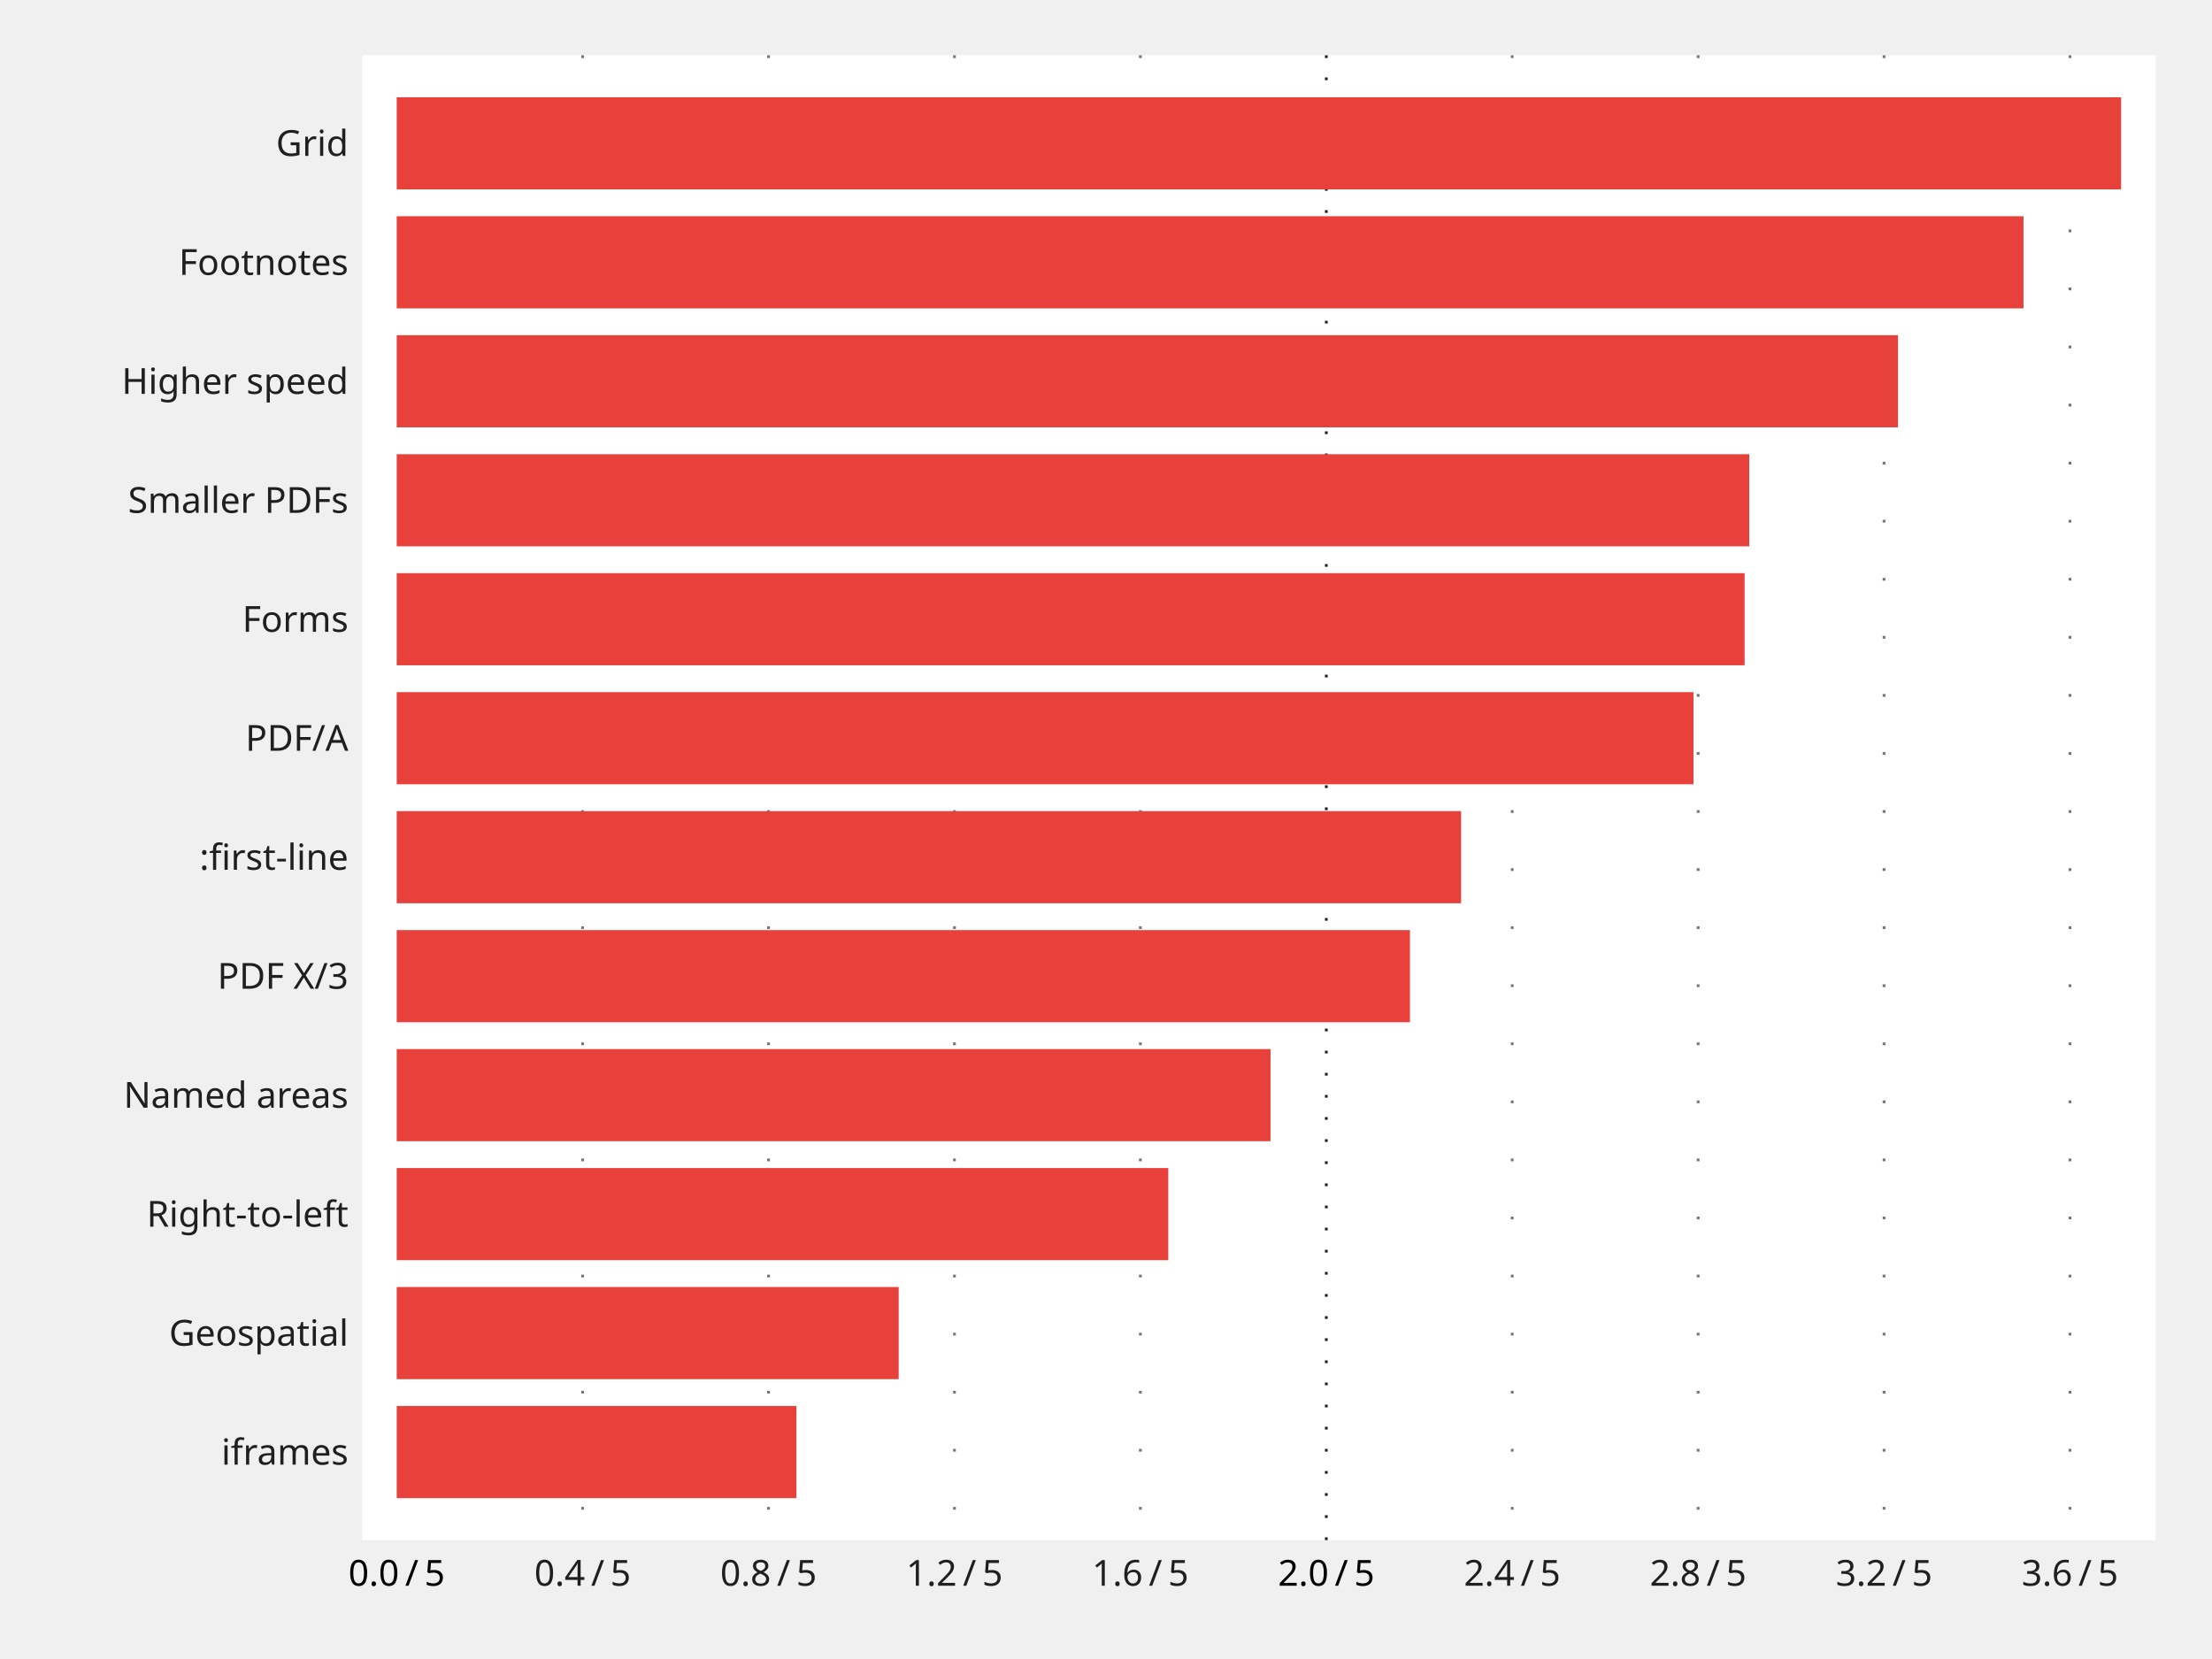
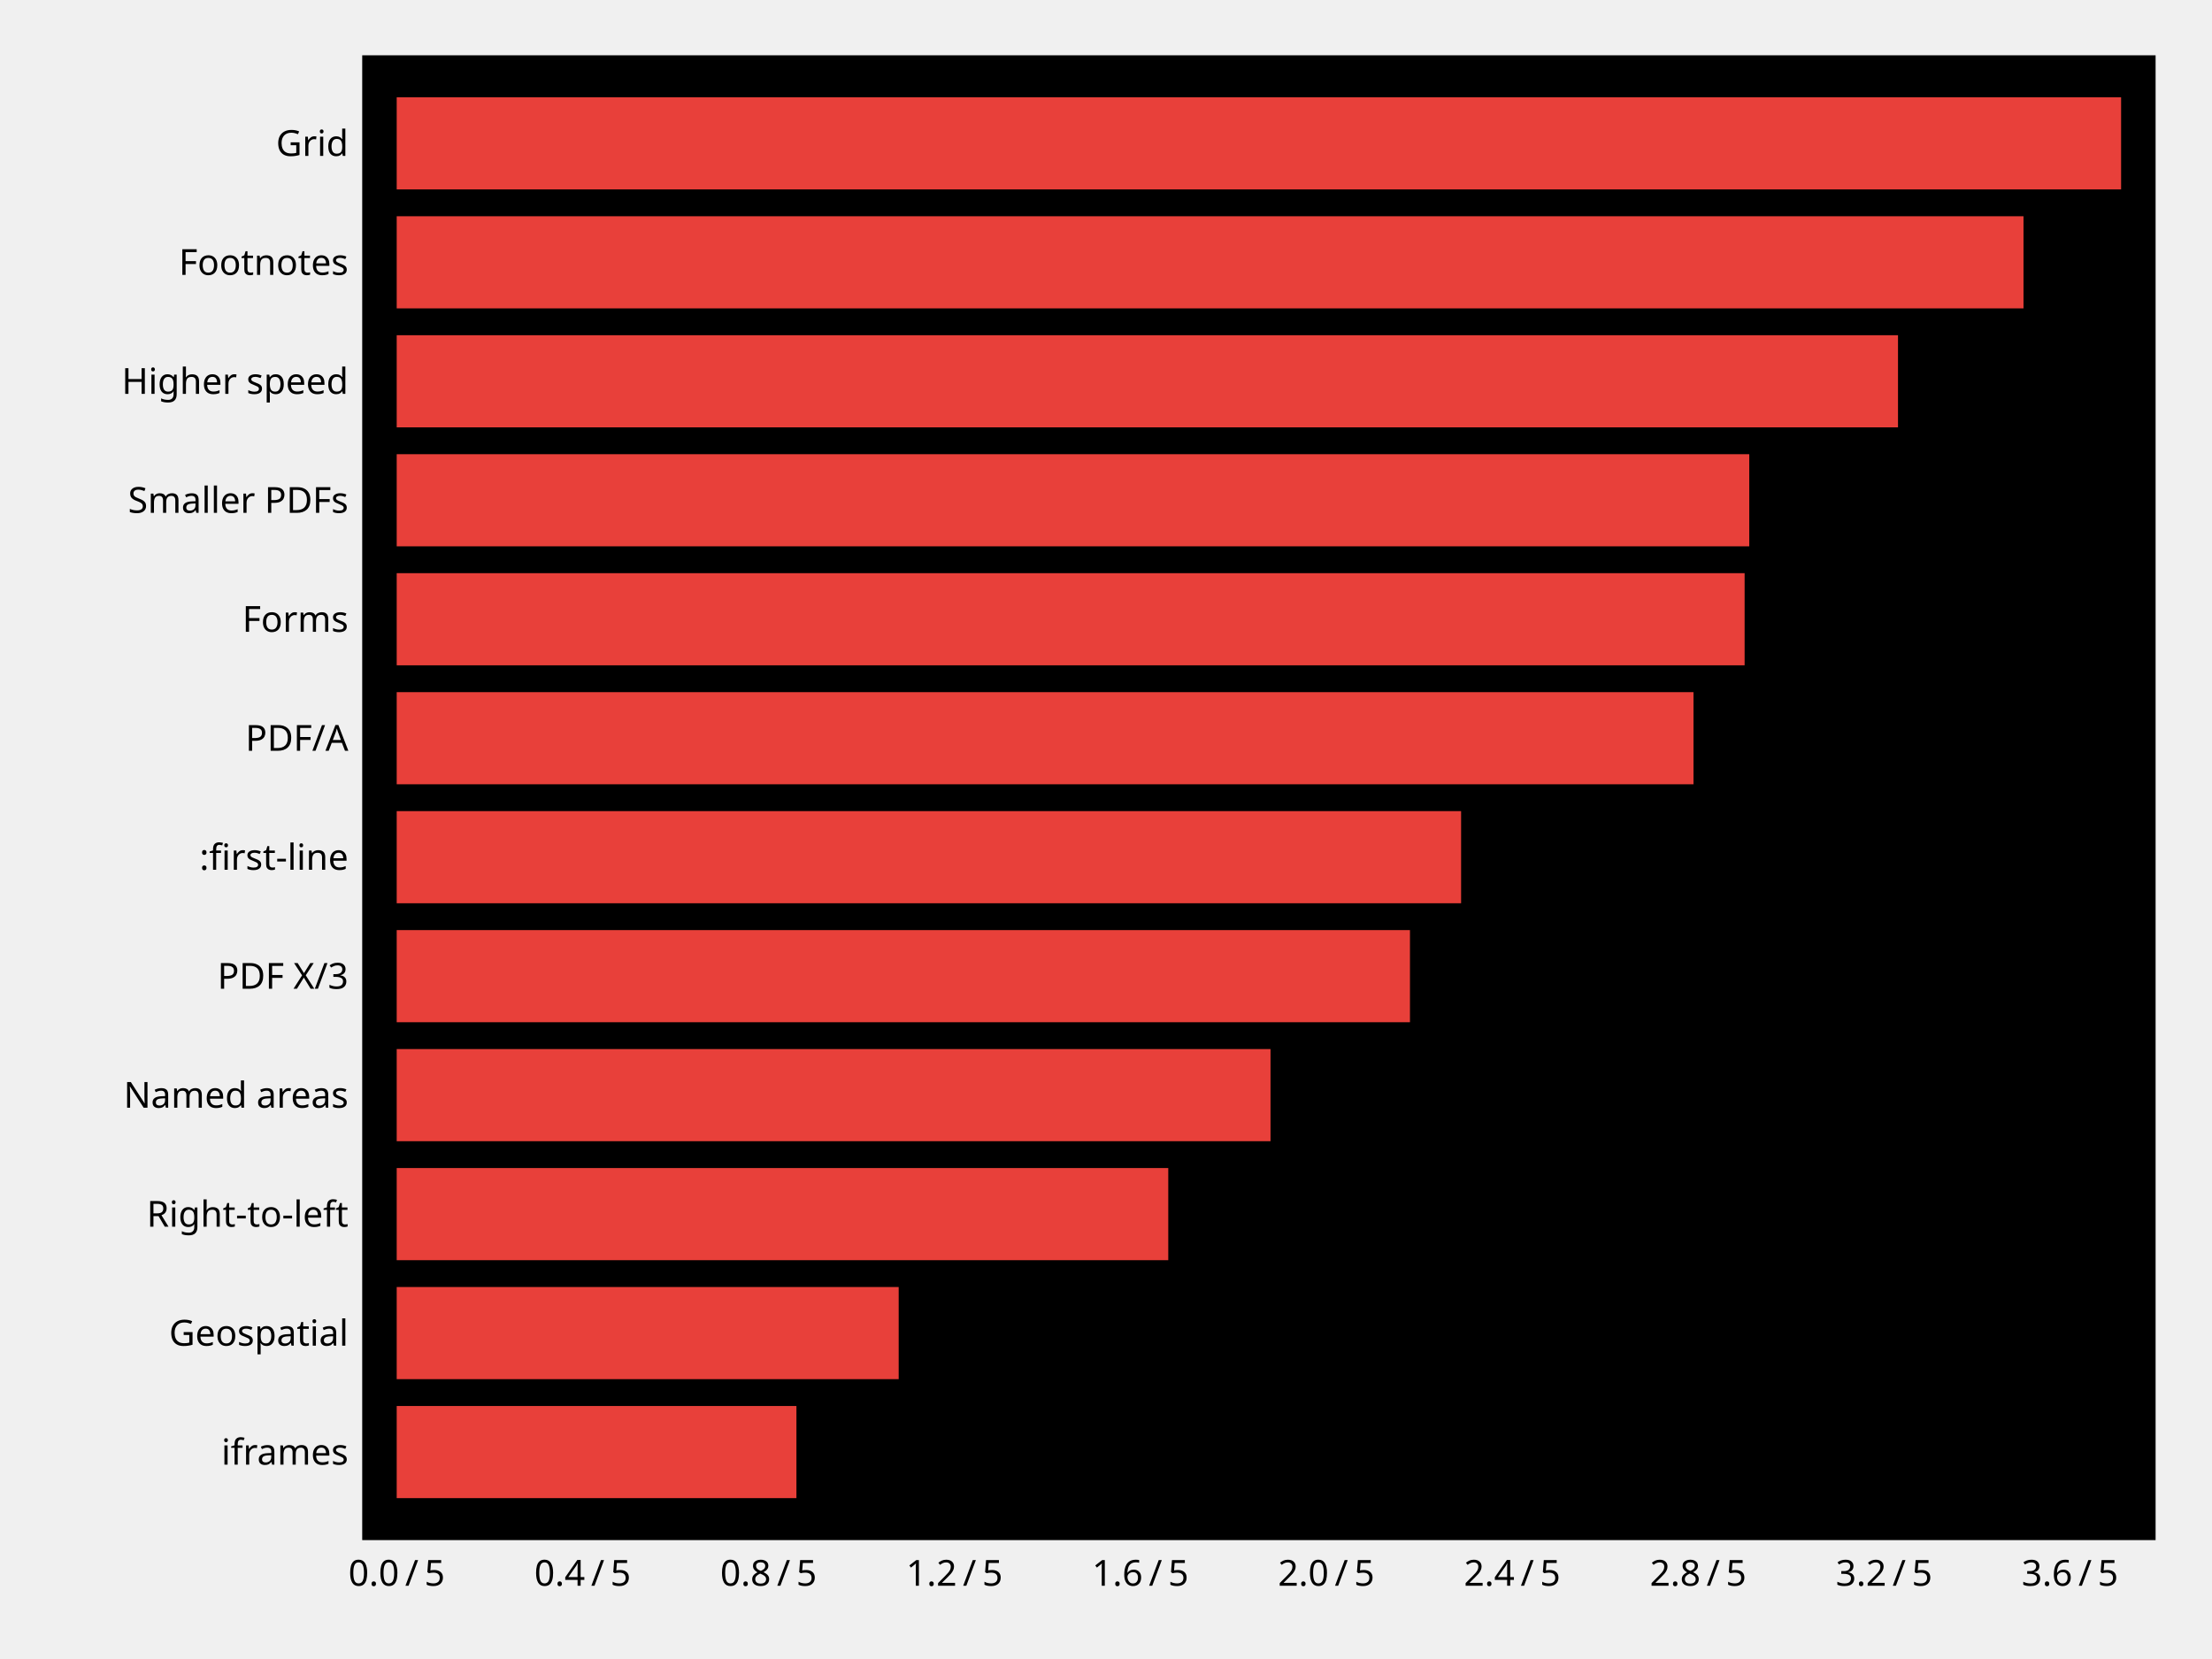
<svg xmlns="http://www.w3.org/2000/svg" id="chart-ebd34362-63bb-4e2a-84ec-04a0a6577693" class="pygal-chart" viewBox="0 0 800 600">
  <defs>
-     <style type="text/css">#chart-ebd34362-63bb-4e2a-84ec-04a0a6577693{-webkit-user-select:none;-webkit-font-smoothing:antialiased;font-family:ClarityCity}#chart-ebd34362-63bb-4e2a-84ec-04a0a6577693 .title{font-family:ClarityCity;font-size:16px}#chart-ebd34362-63bb-4e2a-84ec-04a0a6577693 .legends .legend text{font-family:ClarityCity;font-size:14px}#chart-ebd34362-63bb-4e2a-84ec-04a0a6577693 .axis text{font-family:ClarityCity;font-size:13px}#chart-ebd34362-63bb-4e2a-84ec-04a0a6577693 .axis text.major{font-family:ClarityCity;font-size:13px}#chart-ebd34362-63bb-4e2a-84ec-04a0a6577693 .text-overlay text.value{font-family:ClarityCity;font-size:16px}#chart-ebd34362-63bb-4e2a-84ec-04a0a6577693 .text-overlay text.label{font-family:ClarityCity;font-size:10px}#chart-ebd34362-63bb-4e2a-84ec-04a0a6577693 .tooltip{font-family:ClarityCity;font-size:14px}#chart-ebd34362-63bb-4e2a-84ec-04a0a6577693 text.no_data{font-family:ClarityCity;font-size:64px}
- #chart-ebd34362-63bb-4e2a-84ec-04a0a6577693{background-color:transparent}#chart-ebd34362-63bb-4e2a-84ec-04a0a6577693 path,#chart-ebd34362-63bb-4e2a-84ec-04a0a6577693 line,#chart-ebd34362-63bb-4e2a-84ec-04a0a6577693 rect,#chart-ebd34362-63bb-4e2a-84ec-04a0a6577693 circle{-webkit-transition:150ms;-moz-transition:150ms;transition:150ms}#chart-ebd34362-63bb-4e2a-84ec-04a0a6577693 .graph &gt; .background{fill:transparent}#chart-ebd34362-63bb-4e2a-84ec-04a0a6577693 .plot &gt; .background{fill:white}#chart-ebd34362-63bb-4e2a-84ec-04a0a6577693 .graph{fill:rgba(0,0,0,.87)}#chart-ebd34362-63bb-4e2a-84ec-04a0a6577693 text.no_data{fill:rgba(0,0,0,1)}#chart-ebd34362-63bb-4e2a-84ec-04a0a6577693 .title{fill:rgba(0,0,0,1)}#chart-ebd34362-63bb-4e2a-84ec-04a0a6577693 .legends .legend text{fill:rgba(0,0,0,.87)}#chart-ebd34362-63bb-4e2a-84ec-04a0a6577693 .legends .legend:hover text{fill:rgba(0,0,0,1)}#chart-ebd34362-63bb-4e2a-84ec-04a0a6577693 .axis .line{stroke:rgba(0,0,0,1)}#chart-ebd34362-63bb-4e2a-84ec-04a0a6577693 .axis .guide.line{stroke:rgba(0,0,0,.54)}#chart-ebd34362-63bb-4e2a-84ec-04a0a6577693 .axis .major.line{stroke:rgba(0,0,0,.87)}#chart-ebd34362-63bb-4e2a-84ec-04a0a6577693 .axis text.major{fill:rgba(0,0,0,1)}#chart-ebd34362-63bb-4e2a-84ec-04a0a6577693 .axis.y .guides:hover .guide.line,#chart-ebd34362-63bb-4e2a-84ec-04a0a6577693 .line-graph .axis.x .guides:hover .guide.line,#chart-ebd34362-63bb-4e2a-84ec-04a0a6577693 .stackedline-graph .axis.x .guides:hover .guide.line,#chart-ebd34362-63bb-4e2a-84ec-04a0a6577693 .xy-graph .axis.x .guides:hover .guide.line{stroke:rgba(0,0,0,1)}#chart-ebd34362-63bb-4e2a-84ec-04a0a6577693 .axis .guides:hover text{fill:rgba(0,0,0,1)}#chart-ebd34362-63bb-4e2a-84ec-04a0a6577693 .reactive{fill-opacity:.7;stroke-opacity:.8}#chart-ebd34362-63bb-4e2a-84ec-04a0a6577693 .ci{stroke:rgba(0,0,0,.87)}#chart-ebd34362-63bb-4e2a-84ec-04a0a6577693 .reactive.active,#chart-ebd34362-63bb-4e2a-84ec-04a0a6577693 .active .reactive{fill-opacity:.8;stroke-opacity:.9;stroke-width:4}#chart-ebd34362-63bb-4e2a-84ec-04a0a6577693 .ci .reactive.active{stroke-width:1.5}#chart-ebd34362-63bb-4e2a-84ec-04a0a6577693 .series text{fill:rgba(0,0,0,1)}#chart-ebd34362-63bb-4e2a-84ec-04a0a6577693 .tooltip rect{fill:white;stroke:rgba(0,0,0,1);-webkit-transition:opacity 150ms;-moz-transition:opacity 150ms;transition:opacity 150ms}#chart-ebd34362-63bb-4e2a-84ec-04a0a6577693 .tooltip .label{fill:rgba(0,0,0,.87)}#chart-ebd34362-63bb-4e2a-84ec-04a0a6577693 .tooltip .label{fill:rgba(0,0,0,.87)}#chart-ebd34362-63bb-4e2a-84ec-04a0a6577693 .tooltip .legend{font-size:.8em;fill:rgba(0,0,0,.54)}#chart-ebd34362-63bb-4e2a-84ec-04a0a6577693 .tooltip .x_label{font-size:.6em;fill:rgba(0,0,0,1)}#chart-ebd34362-63bb-4e2a-84ec-04a0a6577693 .tooltip .xlink{font-size:.5em;text-decoration:underline}#chart-ebd34362-63bb-4e2a-84ec-04a0a6577693 .tooltip .value{font-size:1.5em}#chart-ebd34362-63bb-4e2a-84ec-04a0a6577693 .bound{font-size:.5em}#chart-ebd34362-63bb-4e2a-84ec-04a0a6577693 .max-value{font-size:.75em;fill:rgba(0,0,0,.54)}#chart-ebd34362-63bb-4e2a-84ec-04a0a6577693 .map-element{fill:white;stroke:rgba(0,0,0,.54) !important}#chart-ebd34362-63bb-4e2a-84ec-04a0a6577693 .map-element .reactive{fill-opacity:inherit;stroke-opacity:inherit}#chart-ebd34362-63bb-4e2a-84ec-04a0a6577693 .color-0,#chart-ebd34362-63bb-4e2a-84ec-04a0a6577693 .color-0 a:visited{stroke:#e8403a;fill:#e8403a}#chart-ebd34362-63bb-4e2a-84ec-04a0a6577693 .text-overlay .color-0 text{fill:black}
+     <style type="text/css">:root{color-scheme:light dark}#chart-ebd34362-63bb-4e2a-84ec-04a0a6577693{-webkit-user-select:none;-webkit-font-smoothing:antialiased;font-family:ClarityCity}#chart-ebd34362-63bb-4e2a-84ec-04a0a6577693 .title{font-family:ClarityCity;font-size:16px}#chart-ebd34362-63bb-4e2a-84ec-04a0a6577693 .legends .legend text{font-family:ClarityCity;font-size:14px}#chart-ebd34362-63bb-4e2a-84ec-04a0a6577693 .axis text{font-family:ClarityCity;font-size:13px}#chart-ebd34362-63bb-4e2a-84ec-04a0a6577693 .axis text.major{font-family:ClarityCity;font-size:13px}#chart-ebd34362-63bb-4e2a-84ec-04a0a6577693 .text-overlay text.value{font-family:ClarityCity;font-size:16px}#chart-ebd34362-63bb-4e2a-84ec-04a0a6577693 .text-overlay text.label{font-family:ClarityCity;font-size:10px}#chart-ebd34362-63bb-4e2a-84ec-04a0a6577693 .tooltip{font-family:ClarityCity;font-size:14px}#chart-ebd34362-63bb-4e2a-84ec-04a0a6577693 text.no_data{font-family:ClarityCity;font-size:64px}
+ #chart-ebd34362-63bb-4e2a-84ec-04a0a6577693{background-color:transparent}#chart-ebd34362-63bb-4e2a-84ec-04a0a6577693 path,#chart-ebd34362-63bb-4e2a-84ec-04a0a6577693 line,#chart-ebd34362-63bb-4e2a-84ec-04a0a6577693 rect,#chart-ebd34362-63bb-4e2a-84ec-04a0a6577693 circle{-webkit-transition:150ms;-moz-transition:150ms;transition:150ms}#chart-ebd34362-63bb-4e2a-84ec-04a0a6577693 .graph &gt; .background{fill:transparent}#chart-ebd34362-63bb-4e2a-84ec-04a0a6577693 .plot &gt; .background{fill:light-dark(#fffd,#211d)}#chart-ebd34362-63bb-4e2a-84ec-04a0a6577693 .graph{fill:light-dark(#000d,#fffd)}#chart-ebd34362-63bb-4e2a-84ec-04a0a6577693 text.no_data{fill:light-dark(black,white)}#chart-ebd34362-63bb-4e2a-84ec-04a0a6577693 .title{fill:light-dark(black,white)}#chart-ebd34362-63bb-4e2a-84ec-04a0a6577693 .legends .legend text{fill:light-dark(#000d,#fffd)}#chart-ebd34362-63bb-4e2a-84ec-04a0a6577693 .legends .legend:hover text{fill:light-dark(black,white)}#chart-ebd34362-63bb-4e2a-84ec-04a0a6577693 .axis .line{stroke:light-dark(black,white)}#chart-ebd34362-63bb-4e2a-84ec-04a0a6577693 .axis .guide.line{stroke:light-dark(#000d,#fffd)}#chart-ebd34362-63bb-4e2a-84ec-04a0a6577693 .axis .major.line{stroke:light-dark(#000d,#fffd)}#chart-ebd34362-63bb-4e2a-84ec-04a0a6577693 .axis text.major{fill:light-dark(black,white)}#chart-ebd34362-63bb-4e2a-84ec-04a0a6577693 .axis.y .guides:hover .guide.line,#chart-ebd34362-63bb-4e2a-84ec-04a0a6577693 .line-graph .axis.x .guides:hover .guide.line,#chart-ebd34362-63bb-4e2a-84ec-04a0a6577693 .stackedline-graph .axis.x .guides:hover .guide.line,#chart-ebd34362-63bb-4e2a-84ec-04a0a6577693 .xy-graph .axis.x .guides:hover .guide.line{stroke:light-dark(black,white)}#chart-ebd34362-63bb-4e2a-84ec-04a0a6577693 .axis .guides:hover text{fill:light-dark(black,white)}#chart-ebd34362-63bb-4e2a-84ec-04a0a6577693 .reactive{fill-opacity:.7;stroke-opacity:.8}#chart-ebd34362-63bb-4e2a-84ec-04a0a6577693 .ci{stroke:light-dark(#000d,#fffd)}#chart-ebd34362-63bb-4e2a-84ec-04a0a6577693 .reactive.active,#chart-ebd34362-63bb-4e2a-84ec-04a0a6577693 .active .reactive{fill-opacity:.8;stroke-opacity:.9;stroke-width:4}#chart-ebd34362-63bb-4e2a-84ec-04a0a6577693 .ci .reactive.active{stroke-width:1.5}#chart-ebd34362-63bb-4e2a-84ec-04a0a6577693 .series text{fill:light-dark(black,white)}#chart-ebd34362-63bb-4e2a-84ec-04a0a6577693 .tooltip rect{fill:light-dark(#fffd,#211d);stroke:light-dark(black,white);-webkit-transition:opacity 150ms;-moz-transition:opacity 150ms;transition:opacity 150ms}#chart-ebd34362-63bb-4e2a-84ec-04a0a6577693 .tooltip .label{fill:light-dark(#000d,#fffd)}#chart-ebd34362-63bb-4e2a-84ec-04a0a6577693 .tooltip .label{fill:light-dark(#000d,#fffd)}#chart-ebd34362-63bb-4e2a-84ec-04a0a6577693 .tooltip .legend{font-size:.8em;fill:light-dark(#000d,#fffd)}#chart-ebd34362-63bb-4e2a-84ec-04a0a6577693 .tooltip .x_label{font-size:.6em;fill:light-dark(black,white)}#chart-ebd34362-63bb-4e2a-84ec-04a0a6577693 .tooltip .xlink{font-size:.5em;text-decoration:underline}#chart-ebd34362-63bb-4e2a-84ec-04a0a6577693 .tooltip .value{font-size:1.5em}#chart-ebd34362-63bb-4e2a-84ec-04a0a6577693 .bound{font-size:.5em}#chart-ebd34362-63bb-4e2a-84ec-04a0a6577693 .max-value{font-size:.75em;fill:light-dark(#000d,#fffd)}#chart-ebd34362-63bb-4e2a-84ec-04a0a6577693 .map-element{fill:light-dark(#fffd,#211d);stroke:light-dark(#000d,#fffd) !important}#chart-ebd34362-63bb-4e2a-84ec-04a0a6577693 .map-element .reactive{fill-opacity:inherit;stroke-opacity:inherit}#chart-ebd34362-63bb-4e2a-84ec-04a0a6577693 .color-0,#chart-ebd34362-63bb-4e2a-84ec-04a0a6577693 .color-0 a:visited{stroke:#e8403a;fill:#e8403a}#chart-ebd34362-63bb-4e2a-84ec-04a0a6577693 .text-overlay .color-0 text{fill:black}
#chart-ebd34362-63bb-4e2a-84ec-04a0a6577693 text.no_data{text-anchor:middle}#chart-ebd34362-63bb-4e2a-84ec-04a0a6577693 .guide.line{fill:none}#chart-ebd34362-63bb-4e2a-84ec-04a0a6577693 .centered{text-anchor:middle}#chart-ebd34362-63bb-4e2a-84ec-04a0a6577693 .title{text-anchor:middle}#chart-ebd34362-63bb-4e2a-84ec-04a0a6577693 .legends .legend text{fill-opacity:1}#chart-ebd34362-63bb-4e2a-84ec-04a0a6577693 .axis.x text{text-anchor:middle}#chart-ebd34362-63bb-4e2a-84ec-04a0a6577693 .axis.x:not(.web) text[transform]{text-anchor:start}#chart-ebd34362-63bb-4e2a-84ec-04a0a6577693 .axis.x:not(.web) text[transform].backwards{text-anchor:end}#chart-ebd34362-63bb-4e2a-84ec-04a0a6577693 .axis.y text{text-anchor:end}#chart-ebd34362-63bb-4e2a-84ec-04a0a6577693 .axis.y text[transform].backwards{text-anchor:start}#chart-ebd34362-63bb-4e2a-84ec-04a0a6577693 .axis.y2 text{text-anchor:start}#chart-ebd34362-63bb-4e2a-84ec-04a0a6577693 .axis.y2 text[transform].backwards{text-anchor:end}#chart-ebd34362-63bb-4e2a-84ec-04a0a6577693 .axis .guide.line{stroke-dasharray:1 20}#chart-ebd34362-63bb-4e2a-84ec-04a0a6577693 .axis .major.guide.line{stroke-dasharray:1 7}#chart-ebd34362-63bb-4e2a-84ec-04a0a6577693 .horizontal .axis.y .guide.line,#chart-ebd34362-63bb-4e2a-84ec-04a0a6577693 .horizontal .axis.y2 .guide.line,#chart-ebd34362-63bb-4e2a-84ec-04a0a6577693 .vertical .axis.x .guide.line{opacity:0}#chart-ebd34362-63bb-4e2a-84ec-04a0a6577693 .horizontal .axis.always_show .guide.line,#chart-ebd34362-63bb-4e2a-84ec-04a0a6577693 .vertical .axis.always_show .guide.line{opacity:1 !important}#chart-ebd34362-63bb-4e2a-84ec-04a0a6577693 .axis.y .guides:hover .guide.line,#chart-ebd34362-63bb-4e2a-84ec-04a0a6577693 .axis.y2 .guides:hover .guide.line,#chart-ebd34362-63bb-4e2a-84ec-04a0a6577693 .axis.x .guides:hover .guide.line{opacity:1}#chart-ebd34362-63bb-4e2a-84ec-04a0a6577693 .axis .guides:hover text{opacity:1}#chart-ebd34362-63bb-4e2a-84ec-04a0a6577693 .nofill{fill:none}#chart-ebd34362-63bb-4e2a-84ec-04a0a6577693 .subtle-fill{fill-opacity:.2}#chart-ebd34362-63bb-4e2a-84ec-04a0a6577693 .dot{stroke-width:1px;fill-opacity:1}#chart-ebd34362-63bb-4e2a-84ec-04a0a6577693 .dot.active{stroke-width:5px}#chart-ebd34362-63bb-4e2a-84ec-04a0a6577693 .dot.negative{fill:transparent}#chart-ebd34362-63bb-4e2a-84ec-04a0a6577693 text,#chart-ebd34362-63bb-4e2a-84ec-04a0a6577693 tspan{stroke:none !important}#chart-ebd34362-63bb-4e2a-84ec-04a0a6577693 .series text.active{opacity:1}#chart-ebd34362-63bb-4e2a-84ec-04a0a6577693 .tooltip rect{fill-opacity:.95;stroke-width:.5}#chart-ebd34362-63bb-4e2a-84ec-04a0a6577693 .tooltip text{fill-opacity:1}#chart-ebd34362-63bb-4e2a-84ec-04a0a6577693 .showable{visibility:hidden}#chart-ebd34362-63bb-4e2a-84ec-04a0a6577693 .showable.shown{visibility:visible}#chart-ebd34362-63bb-4e2a-84ec-04a0a6577693 .gauge-background{fill:rgba(229,229,229,1);stroke:none}#chart-ebd34362-63bb-4e2a-84ec-04a0a6577693 .bg-lines{stroke:transparent;stroke-width:2px}
.line:not(.guide){display:none}.pie-graph .reactive,.bar-graph .reactive,.horizontalbar-graph .reactive{stroke-width:2 !important;fill-opacity:1 !important;stroke-opacity:0 !important}.pie-graph .reactive.active,.bar-graph .reactive.active,.horizontalbar-graph .reactive.active{stroke-opacity:1 !important}</style>
  </defs>
  <g class="graph horizontalbar-graph horizontal">
    <rect x="0" y="0" width="800" height="600" class="background" />
    <g transform="translate(131, 20)" class="plot">
      <rect x="0" y="0" width="648.6" height="537" class="background" />
      <g class="axis y">
        <g class="guides">
          <text x="-5" y="509.709" class="">iframes</text>
        </g>
        <g class="guides">
          <text x="-5" y="466.68" class="">Geospatial</text>
        </g>
        <g class="guides">
          <text x="-5" y="423.651" class="">Right-to-left</text>
        </g>
        <g class="guides">
          <text x="-5" y="380.622" class="">Named areas</text>
        </g>
        <g class="guides">
          <text x="-5" y="337.593" class="">PDF X/3</text>
        </g>
        <g class="guides">
          <text x="-5" y="294.564" class="">:first-line</text>
        </g>
        <g class="guides">
          <text x="-5" y="251.536" class="">PDF/A</text>
        </g>
        <g class="guides">
          <text x="-5" y="208.507" class="">Forms</text>
        </g>
        <g class="guides">
          <text x="-5" y="165.478" class="">Smaller PDFs</text>
        </g>
        <g class="guides">
          <text x="-5" y="122.449" class="">Higher speed</text>
        </g>
        <g class="guides">
          <text x="-5" y="79.42" class="">Footnotes</text>
        </g>
        <g class="guides">
          <text x="-5" y="36.391" class="">Grid</text>
        </g>
      </g>
      <g class="axis x always_show">
        <g class="guides">
          <path d="M12.473 0 v537" class="major line" />
          <text x="12.473" y="553.5" class="major">0.0 / 5</text>
        </g>
        <g class="guides">
          <path d="M79.713 0 v537" class="guide line" />
          <text x="79.713" y="553.5" class="">0.4 / 5</text>
        </g>
        <g class="guides">
          <path d="M146.954 0 v537" class="guide line" />
          <text x="146.954" y="553.5" class="">0.8 / 5</text>
        </g>
        <g class="guides">
          <path d="M214.194 0 v537" class="guide line" />
          <text x="214.194" y="553.5" class="">1.2 / 5</text>
        </g>
        <g class="guides">
          <path d="M281.434 0 v537" class="guide line" />
          <text x="281.434" y="553.5" class="">1.6 / 5</text>
        </g>
        <g class="guides">
          <path d="M348.675 0 v537" class="major guide line" />
          <text x="348.675" y="553.5" class="major">2.0 / 5</text>
        </g>
        <g class="guides">
          <path d="M415.915 0 v537" class="guide line" />
          <text x="415.915" y="553.5" class="">2.4 / 5</text>
        </g>
        <g class="guides">
          <path d="M483.155 0 v537" class="guide line" />
          <text x="483.155" y="553.5" class="">2.8 / 5</text>
        </g>
        <g class="guides">
          <path d="M550.396 0 v537" class="guide line" />
          <text x="550.396" y="553.5" class="">3.2 / 5</text>
        </g>
        <g class="guides">
          <path d="M617.636 0 v537" class="guide line" />
          <text x="617.636" y="553.5" class="">3.6 / 5</text>
        </g>
      </g>
      <g class="series serie-0 color-0">
        <g class="bars">
          <g class="bar">
            <rect x="12.473" y="488.498" rx="0" ry="0" width="144.567" height="33.322" class="rect reactive tooltip-trigger" />
          </g>
          <g class="bar">
            <rect x="12.473" y="445.469" rx="0" ry="0" width="181.549" height="33.322" class="rect reactive tooltip-trigger" />
          </g>
          <g class="bar">
            <rect x="12.473" y="402.44" rx="0" ry="0" width="279.047" height="33.322" class="rect reactive tooltip-trigger" />
          </g>
          <g class="bar">
            <rect x="12.473" y="359.411" rx="0" ry="0" width="316.029" height="33.322" class="rect reactive tooltip-trigger" />
          </g>
          <g class="bar">
            <rect x="12.473" y="316.382" rx="0" ry="0" width="366.46" height="33.322" class="rect reactive tooltip-trigger" />
          </g>
          <g class="bar">
            <rect x="12.473" y="273.354" rx="0" ry="0" width="384.951" height="33.322" class="rect reactive tooltip-trigger" />
          </g>
          <g class="bar">
            <rect x="12.473" y="230.325" rx="0" ry="0" width="469.001" height="33.322" class="rect reactive tooltip-trigger" />
          </g>
          <g class="bar">
            <rect x="12.473" y="187.296" rx="0" ry="0" width="487.492" height="33.322" class="rect reactive tooltip-trigger" />
          </g>
          <g class="bar">
            <rect x="12.473" y="144.267" rx="0" ry="0" width="489.173" height="33.322" class="rect reactive tooltip-trigger" />
          </g>
          <g class="bar">
            <rect x="12.473" y="101.238" rx="0" ry="0" width="542.965" height="33.322" class="rect reactive tooltip-trigger" />
          </g>
          <g class="bar">
            <rect x="12.473" y="58.209" rx="0" ry="0" width="588.353" height="33.322" class="rect reactive tooltip-trigger" />
          </g>
          <g class="bar">
            <rect x="12.473" y="15.181" rx="0" ry="0" width="623.654" height="33.322" class="rect reactive tooltip-trigger" />
          </g>
        </g>
      </g>
    </g>
    <g class="titles" />
    <g transform="translate(131, 20)" class="plot overlay">
      <g class="series serie-0 color-0" />
    </g>
    <g transform="translate(131, 20)" class="plot text-overlay">
      <g class="series serie-0 color-0" />
    </g>
    <g transform="translate(131, 20)" class="plot tooltip-overlay">
      <g transform="translate(0 0)" style="opacity: 0" class="tooltip">
        <rect rx="0" ry="0" width="0" height="0" class="tooltip-box" />
        <g class="text" />
      </g>
    </g>
  </g>
</svg>
